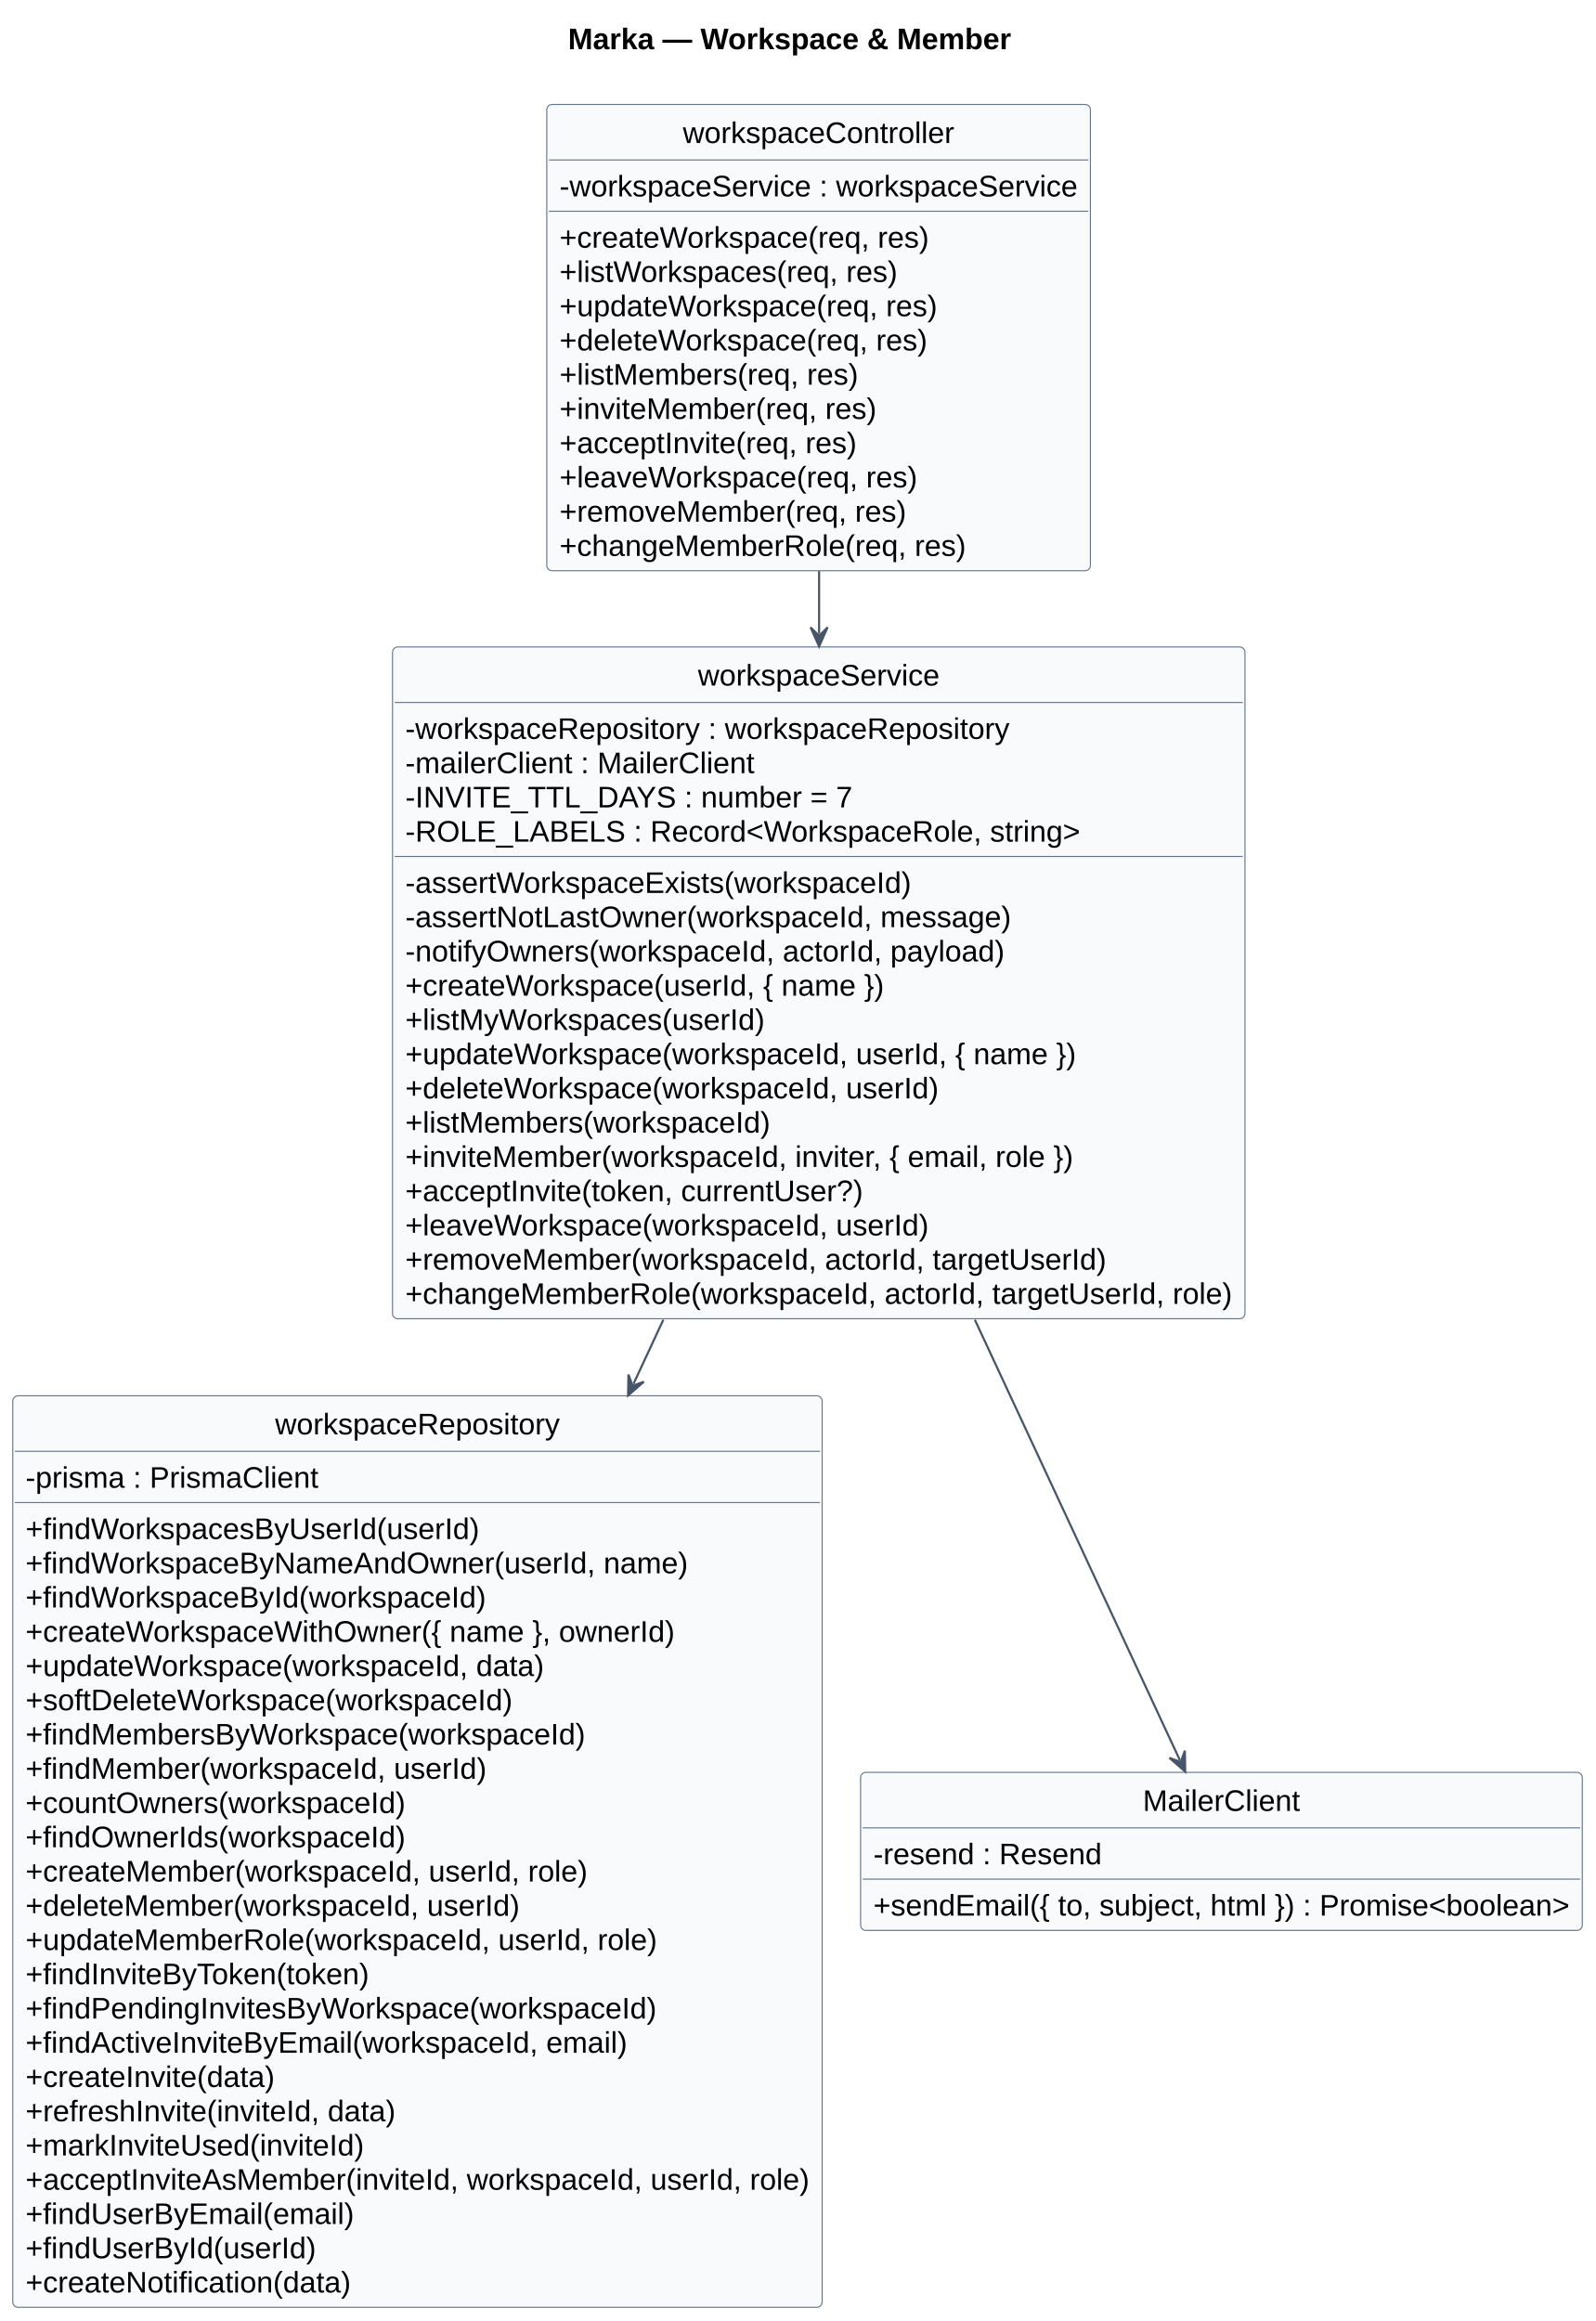
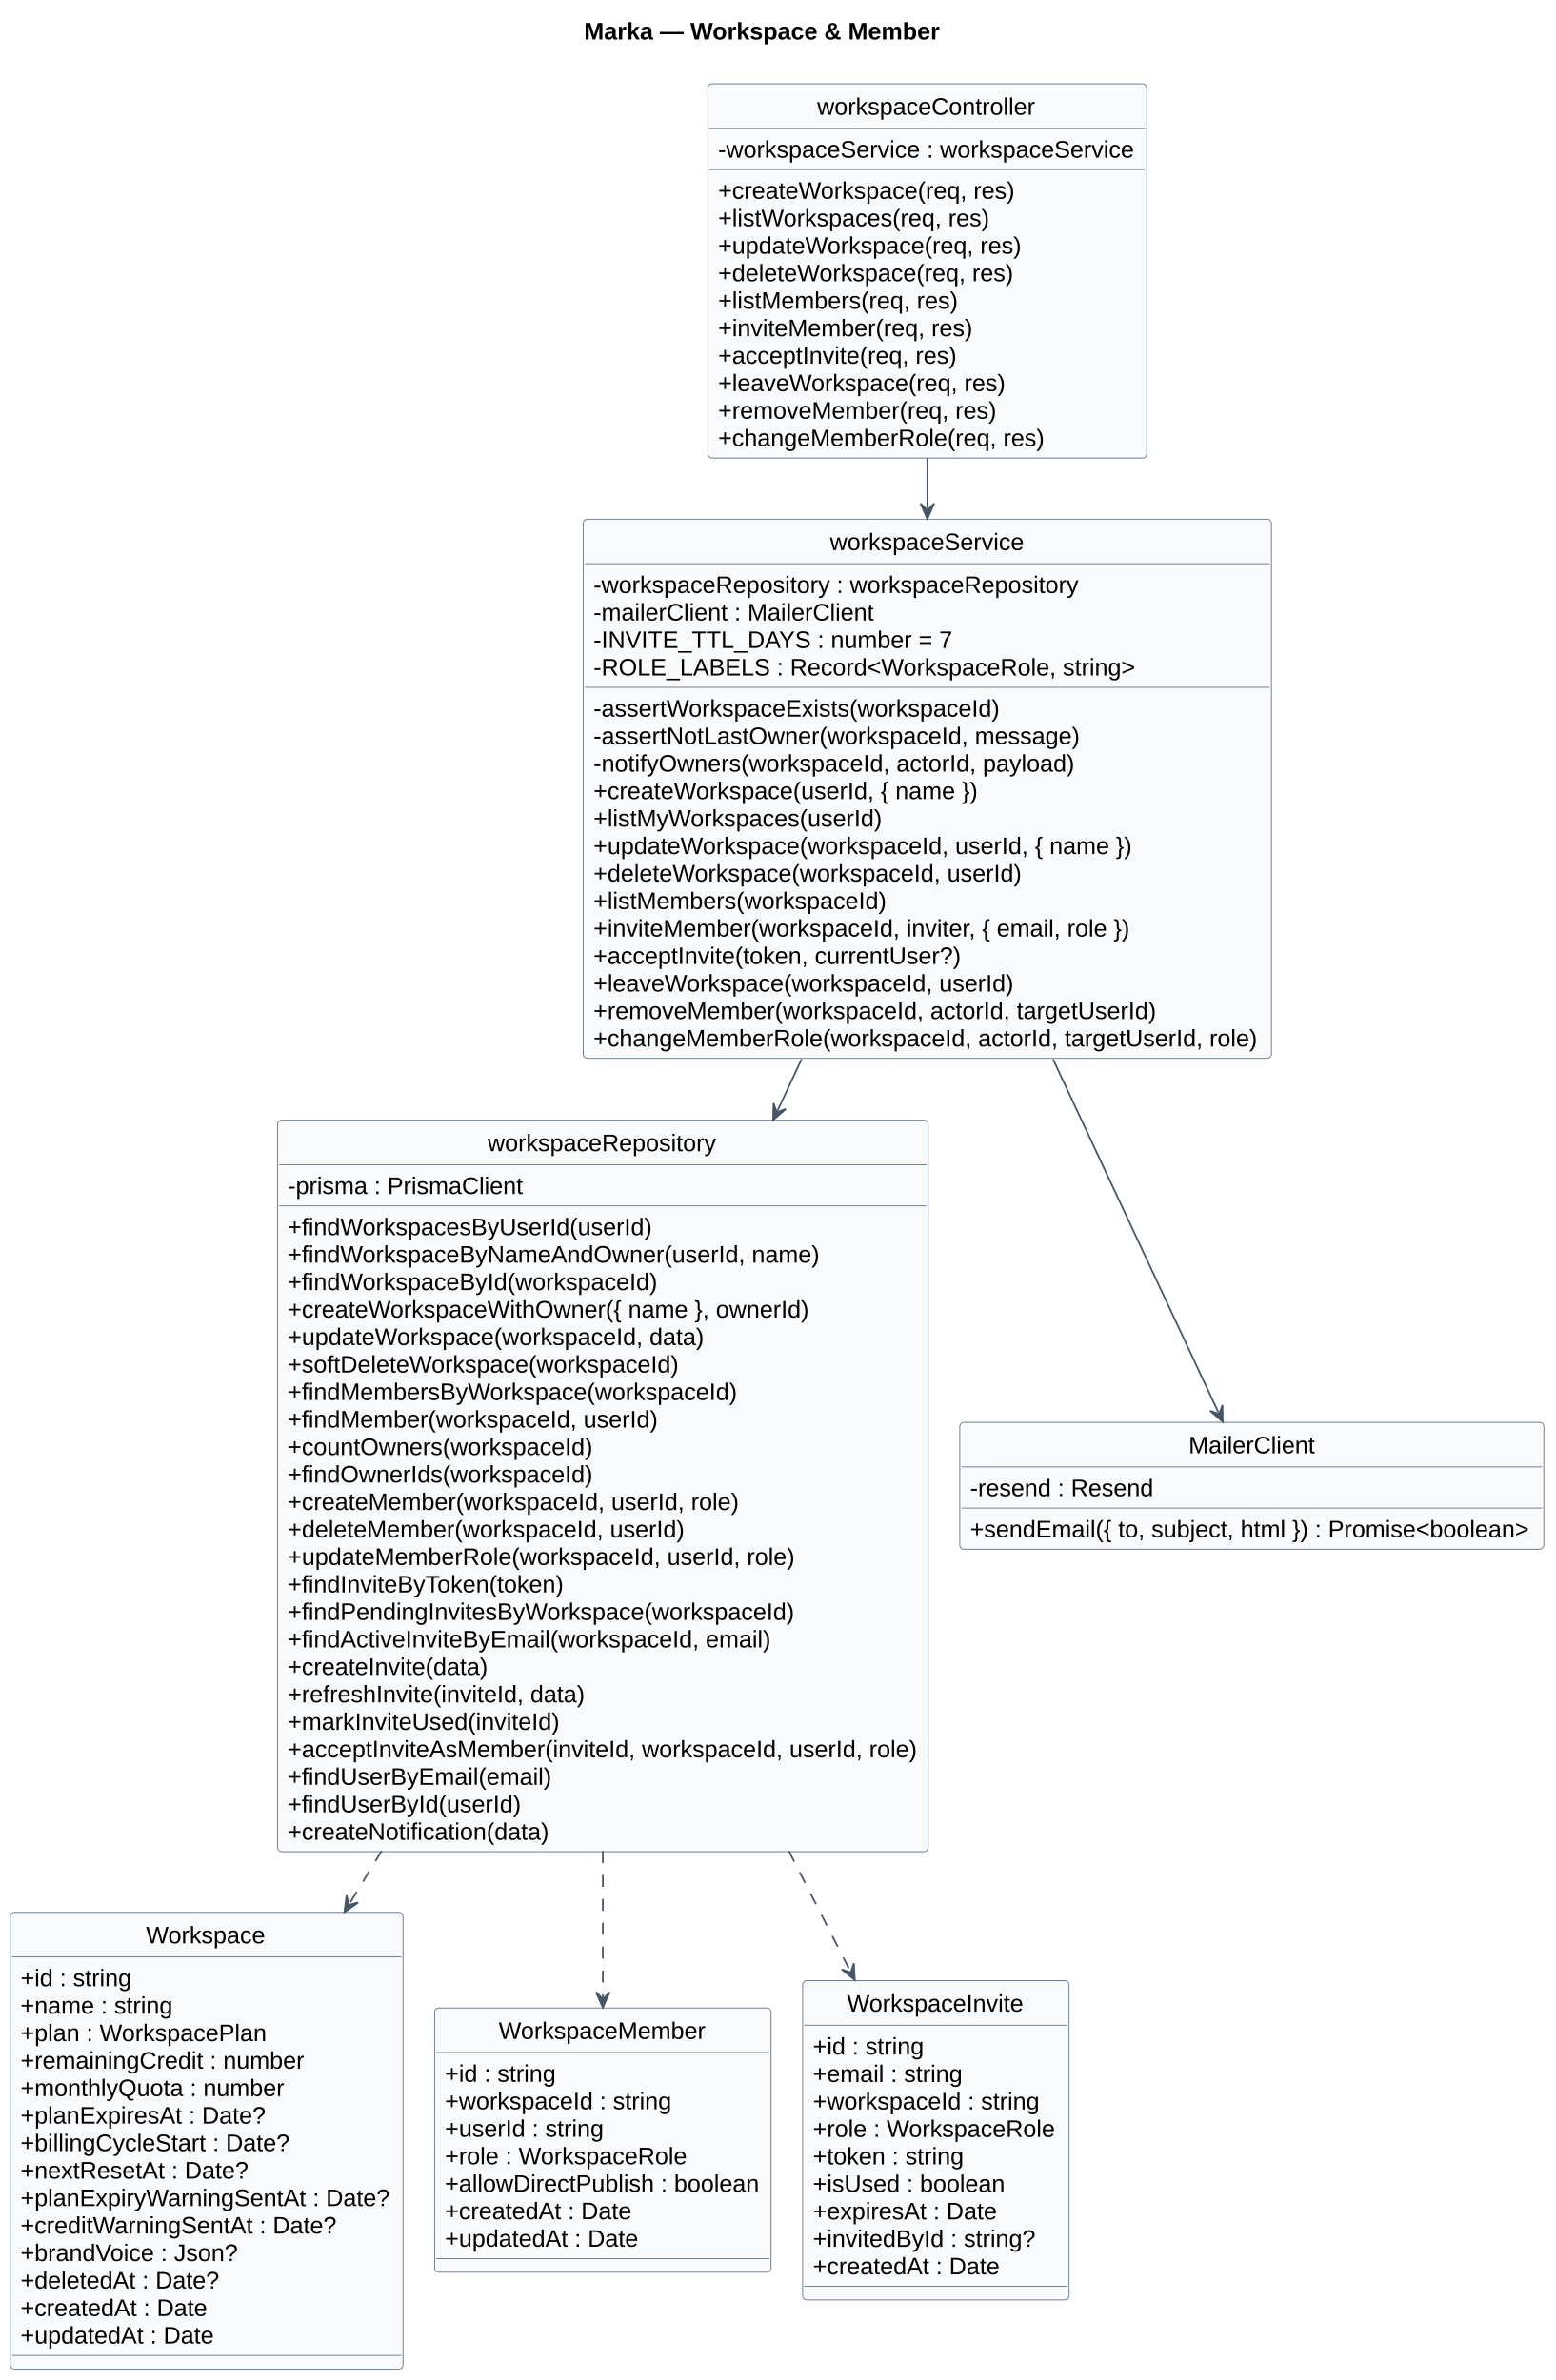
- <svg xmlns="http://www.w3.org/2000/svg" contentStyleType="text/css" data-diagram-type="CLASS" height="1091px" preserveAspectRatio="none" style="width:750px;height:1091px;background:#FFFFFF;" version="1.1" viewBox="0 0 750 1091" width="750px" zoomAndPan="magnify">
+ <svg xmlns="http://www.w3.org/2000/svg" contentStyleType="text/css" height="1394px" preserveAspectRatio="none" style="width:911px;height:1394px;background:#FFFFFF;" version="1.1" viewBox="0 0 911 1394" width="911px" zoomAndPan="magnify">
  <defs />
  <g>
-     <g class="title" data-source-line="4">
-       <text fill="#000000" font-family="Arial" font-size="14" font-weight="bold" lengthAdjust="spacing" textLength="208.517" x="266.992" y="23.132">Marka — Workspace &amp; Member</text>
+     <text fill="#000000" font-family="Arial" font-size="14" font-weight="bold" lengthAdjust="spacing" textLength="219" x="342" y="23.132">Marka — Workspace &amp; Member</text>
+     <g id="elem_Workspace">
+       <rect codeLine="18" fill="#F8FAFC" height="267.479" id="Workspace" rx="2.5" ry="2.5" style="stroke:#64748B;stroke-width:0.5;" width="230" x="6" y="1120.099" />
+       <text fill="#000000" font-family="Arial" font-size="14" lengthAdjust="spacing" textLength="71" x="85.5" y="1138.23">Workspace</text>
+       <line style="stroke:#64748B;stroke-width:0.5;" x1="7" x2="235" y1="1146.197" y2="1146.197" />
+       <text fill="#000000" font-family="Arial" font-size="14" lengthAdjust="spacing" textLength="66" x="12" y="1163.329">+id : string</text>
+       <text fill="#000000" font-family="Arial" font-size="14" lengthAdjust="spacing" textLength="90" x="12" y="1179.428">+name : string</text>
+       <text fill="#000000" font-family="Arial" font-size="14" lengthAdjust="spacing" textLength="146" x="12" y="1195.526">+plan : WorkspacePlan</text>
+       <text fill="#000000" font-family="Arial" font-size="14" lengthAdjust="spacing" textLength="168" x="12" y="1211.625">+remainingCredit : number</text>
+       <text fill="#000000" font-family="Arial" font-size="14" lengthAdjust="spacing" textLength="156" x="12" y="1227.724">+monthlyQuota : number</text>
+       <text fill="#000000" font-family="Arial" font-size="14" lengthAdjust="spacing" textLength="144" x="12" y="1243.822">+planExpiresAt : Date?</text>
+       <text fill="#000000" font-family="Arial" font-size="14" lengthAdjust="spacing" textLength="159" x="12" y="1259.921">+billingCycleStart : Date?</text>
+       <text fill="#000000" font-family="Arial" font-size="14" lengthAdjust="spacing" textLength="134" x="12" y="1276.02">+nextResetAt : Date?</text>
+       <text fill="#000000" font-family="Arial" font-size="14" lengthAdjust="spacing" textLength="218" x="12" y="1292.118">+planExpiryWarningSentAt : Date?</text>
+       <text fill="#000000" font-family="Arial" font-size="14" lengthAdjust="spacing" textLength="188" x="12" y="1308.217">+creditWarningSentAt : Date?</text>
+       <text fill="#000000" font-family="Arial" font-size="14" lengthAdjust="spacing" textLength="129" x="12" y="1324.315">+brandVoice : Json?</text>
+       <text fill="#000000" font-family="Arial" font-size="14" lengthAdjust="spacing" textLength="118" x="12" y="1340.414">+deletedAt : Date?</text>
+       <text fill="#000000" font-family="Arial" font-size="14" lengthAdjust="spacing" textLength="111" x="12" y="1356.513">+createdAt : Date</text>
+       <text fill="#000000" font-family="Arial" font-size="14" lengthAdjust="spacing" textLength="115" x="12" y="1372.611">+updatedAt : Date</text>
+       <line style="stroke:#64748B;stroke-width:0.5;" x1="7" x2="235" y1="1379.578" y2="1379.578" />
    </g>
-     <g class="entity" data-entity="workspaceController" data-source-line="18" data-uid="ent0002" id="entity_workspaceController">
-       <rect fill="#F8FAFC" height="219.184" rx="2.5" ry="2.5" style="stroke:#64748B;stroke-width:0.5;" width="255.53" x="257" y="49.099" />
-       <text fill="#000000" font-family="Arial" font-size="14" lengthAdjust="spacing" textLength="127.606" x="320.962" y="67.231">workspaceController</text>
-       <line style="stroke:#64748B;stroke-width:0.5;" x1="258" x2="511.53" y1="75.197" y2="75.197" />
-       <text fill="#000000" font-family="Arial" font-size="14" lengthAdjust="spacing" textLength="243.53" x="263" y="92.329">-workspaceService : workspaceService</text>
-       <line style="stroke:#64748B;stroke-width:0.5;" x1="258" x2="511.53" y1="99.296" y2="99.296" />
-       <text fill="#000000" font-family="Arial" font-size="14" lengthAdjust="spacing" textLength="173.893" x="263" y="116.428">+createWorkspace(req, res)</text>
-       <text fill="#000000" font-family="Arial" font-size="14" lengthAdjust="spacing" textLength="159.093" x="263" y="132.526">+listWorkspaces(req, res)</text>
-       <text fill="#000000" font-family="Arial" font-size="14" lengthAdjust="spacing" textLength="177.803" x="263" y="148.625">+updateWorkspace(req, res)</text>
-       <text fill="#000000" font-family="Arial" font-size="14" lengthAdjust="spacing" textLength="173.127" x="263" y="164.724">+deleteWorkspace(req, res)</text>
-       <text fill="#000000" font-family="Arial" font-size="14" lengthAdjust="spacing" textLength="140.417" x="263" y="180.822">+listMembers(req, res)</text>
-       <text fill="#000000" font-family="Arial" font-size="14" lengthAdjust="spacing" textLength="148.989" x="263" y="196.921">+inviteMember(req, res)</text>
-       <text fill="#000000" font-family="Arial" font-size="14" lengthAdjust="spacing" textLength="139.672" x="263" y="213.019">+acceptInvite(req, res)</text>
-       <text fill="#000000" font-family="Arial" font-size="14" lengthAdjust="spacing" textLength="168.451" x="263" y="229.118">+leaveWorkspace(req, res)</text>
-       <text fill="#000000" font-family="Arial" font-size="14" lengthAdjust="spacing" textLength="162.989" x="263" y="245.217">+removeMember(req, res)</text>
-       <text fill="#000000" font-family="Arial" font-size="14" lengthAdjust="spacing" textLength="191.03" x="263" y="261.315">+changeMemberRole(req, res)</text>
+     <g id="elem_WorkspaceMember">
+       <rect codeLine="35" fill="#F8FAFC" height="154.789" id="WorkspaceMember" rx="2.5" ry="2.5" style="stroke:#64748B;stroke-width:0.5;" width="197" x="254.5" y="1176.099" />
+       <text fill="#000000" font-family="Arial" font-size="14" lengthAdjust="spacing" textLength="122" x="292" y="1194.23">WorkspaceMember</text>
+       <line style="stroke:#64748B;stroke-width:0.5;" x1="255.5" x2="450.5" y1="1202.197" y2="1202.197" />
+       <text fill="#000000" font-family="Arial" font-size="14" lengthAdjust="spacing" textLength="66" x="260.5" y="1219.329">+id : string</text>
+       <text fill="#000000" font-family="Arial" font-size="14" lengthAdjust="spacing" textLength="133" x="260.5" y="1235.428">+workspaceId : string</text>
+       <text fill="#000000" font-family="Arial" font-size="14" lengthAdjust="spacing" textLength="94" x="260.5" y="1251.526">+userId : string</text>
+       <text fill="#000000" font-family="Arial" font-size="14" lengthAdjust="spacing" textLength="144" x="260.5" y="1267.625">+role : WorkspaceRole</text>
+       <text fill="#000000" font-family="Arial" font-size="14" lengthAdjust="spacing" textLength="185" x="260.5" y="1283.724">+allowDirectPublish : boolean</text>
+       <text fill="#000000" font-family="Arial" font-size="14" lengthAdjust="spacing" textLength="111" x="260.5" y="1299.822">+createdAt : Date</text>
+       <text fill="#000000" font-family="Arial" font-size="14" lengthAdjust="spacing" textLength="115" x="260.5" y="1315.921">+updatedAt : Date</text>
+       <line style="stroke:#64748B;stroke-width:0.5;" x1="255.5" x2="450.5" y1="1322.888" y2="1322.888" />
    </g>
-     <g class="entity" data-entity="workspaceService" data-source-line="32" data-uid="ent0003" id="entity_workspaceService">
-       <rect fill="#F8FAFC" height="315.775" rx="2.5" ry="2.5" style="stroke:#64748B;stroke-width:0.5;" width="400.678" x="184.5" y="304.099" />
-       <text fill="#000000" font-family="Arial" font-size="14" lengthAdjust="spacing" textLength="113.6" x="328.039" y="322.231">workspaceService</text>
-       <line style="stroke:#64748B;stroke-width:0.5;" x1="185.5" x2="584.178" y1="330.197" y2="330.197" />
-       <text fill="#000000" font-family="Arial" font-size="14" lengthAdjust="spacing" textLength="283.999" x="190.5" y="347.329">-workspaceRepository : workspaceRepository</text>
-       <text fill="#000000" font-family="Arial" font-size="14" lengthAdjust="spacing" textLength="164.151" x="190.5" y="363.428">-mailerClient : MailerClient</text>
-       <text fill="#000000" font-family="Arial" font-size="14" lengthAdjust="spacing" textLength="211.244" x="190.5" y="379.526">-INVITE_TTL_DAYS : number = 7</text>
-       <text fill="#000000" font-family="Arial" font-size="14" lengthAdjust="spacing" textLength="317.475" x="190.5" y="395.625">-ROLE_LABELS : Record&lt;WorkspaceRole, string&gt;</text>
-       <line style="stroke:#64748B;stroke-width:0.5;" x1="185.5" x2="584.178" y1="402.592" y2="402.592" />
-       <text fill="#000000" font-family="Arial" font-size="14" lengthAdjust="spacing" textLength="238.061" x="190.5" y="419.724">-assertWorkspaceExists(workspaceId)</text>
-       <text fill="#000000" font-family="Arial" font-size="14" lengthAdjust="spacing" textLength="284.772" x="190.5" y="435.822">-assertNotLastOwner(workspaceId, message)</text>
-       <text fill="#000000" font-family="Arial" font-size="14" lengthAdjust="spacing" textLength="281.675" x="190.5" y="451.921">-notifyOwners(workspaceId, actorId, payload)</text>
-       <text fill="#000000" font-family="Arial" font-size="14" lengthAdjust="spacing" textLength="225.272" x="190.5" y="468.019">+createWorkspace(userId, { name })</text>
-       <text fill="#000000" font-family="Arial" font-size="14" lengthAdjust="spacing" textLength="169.203" x="190.5" y="484.118">+listMyWorkspaces(userId)</text>
-       <text fill="#000000" font-family="Arial" font-size="14" lengthAdjust="spacing" textLength="315.554" x="190.5" y="500.217">+updateWorkspace(workspaceId, userId, { name })</text>
-       <text fill="#000000" font-family="Arial" font-size="14" lengthAdjust="spacing" textLength="250.947" x="190.5" y="516.315">+deleteWorkspace(workspaceId, userId)</text>
-       <text fill="#000000" font-family="Arial" font-size="14" lengthAdjust="spacing" textLength="171.548" x="190.5" y="532.414">+listMembers(workspaceId)</text>
-       <text fill="#000000" font-family="Arial" font-size="14" lengthAdjust="spacing" textLength="314.733" x="190.5" y="548.513">+inviteMember(workspaceId, inviter, { email, role })</text>
-       <text fill="#000000" font-family="Arial" font-size="14" lengthAdjust="spacing" textLength="215.154" x="190.5" y="564.611">+acceptInvite(token, currentUser?)</text>
-       <text fill="#000000" font-family="Arial" font-size="14" lengthAdjust="spacing" textLength="246.272" x="190.5" y="580.71">+leaveWorkspace(workspaceId, userId)</text>
-       <text fill="#000000" font-family="Arial" font-size="14" lengthAdjust="spacing" textLength="329.513" x="190.5" y="596.809">+removeMember(workspaceId, actorId, targetUserId)</text>
-       <text fill="#000000" font-family="Arial" font-size="14" lengthAdjust="spacing" textLength="388.678" x="190.5" y="612.907">+changeMemberRole(workspaceId, actorId, targetUserId, role)</text>
+     <g id="elem_WorkspaceInvite">
+       <rect codeLine="45" fill="#F8FAFC" height="186.986" id="WorkspaceInvite" rx="2.5" ry="2.5" style="stroke:#64748B;stroke-width:0.5;" width="156" x="470" y="1160.099" />
+       <text fill="#000000" font-family="Arial" font-size="14" lengthAdjust="spacing" textLength="104" x="496" y="1178.23">WorkspaceInvite</text>
+       <line style="stroke:#64748B;stroke-width:0.5;" x1="471" x2="625" y1="1186.197" y2="1186.197" />
+       <text fill="#000000" font-family="Arial" font-size="14" lengthAdjust="spacing" textLength="66" x="476" y="1203.329">+id : string</text>
+       <text fill="#000000" font-family="Arial" font-size="14" lengthAdjust="spacing" textLength="88" x="476" y="1219.428">+email : string</text>
+       <text fill="#000000" font-family="Arial" font-size="14" lengthAdjust="spacing" textLength="133" x="476" y="1235.526">+workspaceId : string</text>
+       <text fill="#000000" font-family="Arial" font-size="14" lengthAdjust="spacing" textLength="144" x="476" y="1251.625">+role : WorkspaceRole</text>
+       <text fill="#000000" font-family="Arial" font-size="14" lengthAdjust="spacing" textLength="90" x="476" y="1267.724">+token : string</text>
+       <text fill="#000000" font-family="Arial" font-size="14" lengthAdjust="spacing" textLength="113" x="476" y="1283.822">+isUsed : boolean</text>
+       <text fill="#000000" font-family="Arial" font-size="14" lengthAdjust="spacing" textLength="108" x="476" y="1299.921">+expiresAt : Date</text>
+       <text fill="#000000" font-family="Arial" font-size="14" lengthAdjust="spacing" textLength="131" x="476" y="1316.02">+invitedById : string?</text>
+       <text fill="#000000" font-family="Arial" font-size="14" lengthAdjust="spacing" textLength="111" x="476" y="1332.118">+createdAt : Date</text>
+       <line style="stroke:#64748B;stroke-width:0.5;" x1="471" x2="625" y1="1339.085" y2="1339.085" />
    </g>
-     <g class="entity" data-entity="workspaceRepository" data-source-line="52" data-uid="ent0004" id="entity_workspaceRepository">
-       <rect fill="#F8FAFC" height="428.466" rx="2.5" ry="2.5" style="stroke:#64748B;stroke-width:0.5;" width="380.437" x="6" y="656.099" />
-       <text fill="#000000" font-family="Arial" font-size="14" lengthAdjust="spacing" textLength="133.834" x="129.301" y="674.231">workspaceRepository</text>
-       <line style="stroke:#64748B;stroke-width:0.5;" x1="7" x2="385.437" y1="682.197" y2="682.197" />
-       <text fill="#000000" font-family="Arial" font-size="14" lengthAdjust="spacing" textLength="137.69" x="12" y="699.329">-prisma : PrismaClient</text>
-       <line style="stroke:#64748B;stroke-width:0.5;" x1="7" x2="385.437" y1="706.296" y2="706.296" />
-       <text fill="#000000" font-family="Arial" font-size="14" lengthAdjust="spacing" textLength="213.575" x="12" y="723.428">+findWorkspacesByUserId(userId)</text>
-       <text fill="#000000" font-family="Arial" font-size="14" lengthAdjust="spacing" textLength="311.63" x="12" y="739.526">+findWorkspaceByNameAndOwner(userId, name)</text>
-       <text fill="#000000" font-family="Arial" font-size="14" lengthAdjust="spacing" textLength="216.699" x="12" y="755.625">+findWorkspaceById(workspaceId)</text>
-       <text fill="#000000" font-family="Arial" font-size="14" lengthAdjust="spacing" textLength="305.402" x="12" y="771.724">+createWorkspaceWithOwner({ name }, ownerId)</text>
-       <text fill="#000000" font-family="Arial" font-size="14" lengthAdjust="spacing" textLength="243.961" x="12" y="787.822">+updateWorkspace(workspaceId, data)</text>
-       <text fill="#000000" font-family="Arial" font-size="14" lengthAdjust="spacing" textLength="229.148" x="12" y="803.921">+softDeleteWorkspace(workspaceId)</text>
-       <text fill="#000000" font-family="Arial" font-size="14" lengthAdjust="spacing" textLength="263.368" x="12" y="820.019">+findMembersByWorkspace(workspaceId)</text>
-       <text fill="#000000" font-family="Arial" font-size="14" lengthAdjust="spacing" textLength="216.699" x="12" y="836.118">+findMember(workspaceId, userId)</text>
-       <text fill="#000000" font-family="Arial" font-size="14" lengthAdjust="spacing" textLength="178.575" x="12" y="852.217">+countOwners(workspaceId)</text>
-       <text fill="#000000" font-family="Arial" font-size="14" lengthAdjust="spacing" textLength="178.575" x="12" y="868.315">+findOwnerIds(workspaceId)</text>
-       <text fill="#000000" font-family="Arial" font-size="14" lengthAdjust="spacing" textLength="264.161" x="12" y="884.414">+createMember(workspaceId, userId, role)</text>
-       <text fill="#000000" font-family="Arial" font-size="14" lengthAdjust="spacing" textLength="232.272" x="12" y="900.513">+deleteMember(workspaceId, userId)</text>
-       <text fill="#000000" font-family="Arial" font-size="14" lengthAdjust="spacing" textLength="296.864" x="12" y="916.611">+updateMemberRole(workspaceId, userId, role)</text>
-       <text fill="#000000" font-family="Arial" font-size="14" lengthAdjust="spacing" textLength="163.03" x="12" y="932.71">+findInviteByToken(token)</text>
-       <text fill="#000000" font-family="Arial" font-size="14" lengthAdjust="spacing" textLength="296.864" x="12" y="948.809">+findPendingInvitesByWorkspace(workspaceId)</text>
-       <text fill="#000000" font-family="Arial" font-size="14" lengthAdjust="spacing" textLength="282.83" x="12" y="964.907">+findActiveInviteByEmail(workspaceId, email)</text>
-       <text fill="#000000" font-family="Arial" font-size="14" lengthAdjust="spacing" textLength="117.12" x="12" y="981.006">+createInvite(data)</text>
-       <text fill="#000000" font-family="Arial" font-size="14" lengthAdjust="spacing" textLength="173.92" x="12" y="997.105">+refreshInvite(inviteId, data)</text>
-       <text fill="#000000" font-family="Arial" font-size="14" lengthAdjust="spacing" textLength="159.113" x="12" y="1013.203">+markInviteUsed(inviteId)</text>
-       <text fill="#000000" font-family="Arial" font-size="14" lengthAdjust="spacing" textLength="368.437" x="12" y="1029.302">+acceptInviteAsMember(inviteId, workspaceId, userId, role)</text>
-       <text fill="#000000" font-family="Arial" font-size="14" lengthAdjust="spacing" textLength="154.431" x="12" y="1045.4">+findUserByEmail(email)</text>
-       <text fill="#000000" font-family="Arial" font-size="14" lengthAdjust="spacing" textLength="136.555" x="12" y="1061.499">+findUserById(userId)</text>
-       <text fill="#000000" font-family="Arial" font-size="14" lengthAdjust="spacing" textLength="152.913" x="12" y="1077.598">+createNotification(data)</text>
+     <g id="elem_workspaceController">
+       <rect codeLine="57" fill="#F8FAFC" height="219.184" id="workspaceController" rx="2.5" ry="2.5" style="stroke:#64748B;stroke-width:0.5;" width="257" x="414.5" y="49.099" />
+       <text fill="#000000" font-family="Arial" font-size="14" lengthAdjust="spacing" textLength="129" x="478.5" y="67.231">workspaceController</text>
+       <line style="stroke:#64748B;stroke-width:0.5;" x1="415.5" x2="670.5" y1="75.197" y2="75.197" />
+       <text fill="#000000" font-family="Arial" font-size="14" lengthAdjust="spacing" textLength="245" x="420.5" y="92.329">-workspaceService : workspaceService</text>
+       <line style="stroke:#64748B;stroke-width:0.5;" x1="415.5" x2="670.5" y1="99.296" y2="99.296" />
+       <text fill="#000000" font-family="Arial" font-size="14" lengthAdjust="spacing" textLength="178" x="420.5" y="116.428">+createWorkspace(req, res)</text>
+       <text fill="#000000" font-family="Arial" font-size="14" lengthAdjust="spacing" textLength="162" x="420.5" y="132.526">+listWorkspaces(req, res)</text>
+       <text fill="#000000" font-family="Arial" font-size="14" lengthAdjust="spacing" textLength="182" x="420.5" y="148.625">+updateWorkspace(req, res)</text>
+       <text fill="#000000" font-family="Arial" font-size="14" lengthAdjust="spacing" textLength="177" x="420.5" y="164.724">+deleteWorkspace(req, res)</text>
+       <text fill="#000000" font-family="Arial" font-size="14" lengthAdjust="spacing" textLength="142" x="420.5" y="180.822">+listMembers(req, res)</text>
+       <text fill="#000000" font-family="Arial" font-size="14" lengthAdjust="spacing" textLength="151" x="420.5" y="196.921">+inviteMember(req, res)</text>
+       <text fill="#000000" font-family="Arial" font-size="14" lengthAdjust="spacing" textLength="142" x="420.5" y="213.019">+acceptInvite(req, res)</text>
+       <text fill="#000000" font-family="Arial" font-size="14" lengthAdjust="spacing" textLength="172" x="420.5" y="229.118">+leaveWorkspace(req, res)</text>
+       <text fill="#000000" font-family="Arial" font-size="14" lengthAdjust="spacing" textLength="165" x="420.5" y="245.217">+removeMember(req, res)</text>
+       <text fill="#000000" font-family="Arial" font-size="14" lengthAdjust="spacing" textLength="194" x="420.5" y="261.315">+changeMemberRole(req, res)</text>
    </g>
-     <g class="entity" data-entity="mailerClient" data-source-line="79" data-uid="ent0005" id="entity_mailerClient">
-       <rect fill="#F8FAFC" height="74.296" rx="2.5" ry="2.5" style="stroke:#64748B;stroke-width:0.5;" width="339.229" x="404.5" y="833.099" />
-       <text fill="#000000" font-family="Arial" font-size="14" lengthAdjust="spacing" textLength="73.91" x="537.16" y="851.231">MailerClient</text>
-       <line style="stroke:#64748B;stroke-width:0.5;" x1="405.5" x2="742.73" y1="859.197" y2="859.197" />
-       <text fill="#000000" font-family="Arial" font-size="14" lengthAdjust="spacing" textLength="107.393" x="410.5" y="876.329">-resend : Resend</text>
-       <line style="stroke:#64748B;stroke-width:0.5;" x1="405.5" x2="742.73" y1="883.296" y2="883.296" />
-       <text fill="#000000" font-family="Arial" font-size="14" lengthAdjust="spacing" textLength="327.229" x="410.5" y="900.428">+sendEmail({ to, subject, html }) : Promise&lt;boolean&gt;</text>
+     <g id="elem_workspaceService">
+       <rect codeLine="71" fill="#F8FAFC" height="315.775" id="workspaceService" rx="2.5" ry="2.5" style="stroke:#64748B;stroke-width:0.5;" width="403" x="341.5" y="304.099" />
+       <text fill="#000000" font-family="Arial" font-size="14" lengthAdjust="spacing" textLength="114" x="486" y="322.231">workspaceService</text>
+       <line style="stroke:#64748B;stroke-width:0.5;" x1="342.5" x2="743.5" y1="330.197" y2="330.197" />
+       <text fill="#000000" font-family="Arial" font-size="14" lengthAdjust="spacing" textLength="287" x="347.5" y="347.329">-workspaceRepository : workspaceRepository</text>
+       <text fill="#000000" font-family="Arial" font-size="14" lengthAdjust="spacing" textLength="165" x="347.5" y="363.428">-mailerClient : MailerClient</text>
+       <text fill="#000000" font-family="Arial" font-size="14" lengthAdjust="spacing" textLength="210" x="347.5" y="379.526">-INVITE_TTL_DAYS : number = 7</text>
+       <text fill="#000000" font-family="Arial" font-size="14" lengthAdjust="spacing" textLength="320" x="347.5" y="395.625">-ROLE_LABELS : Record&lt;WorkspaceRole, string&gt;</text>
+       <line style="stroke:#64748B;stroke-width:0.5;" x1="342.5" x2="743.5" y1="402.592" y2="402.592" />
+       <text fill="#000000" font-family="Arial" font-size="14" lengthAdjust="spacing" textLength="239" x="347.5" y="419.724">-assertWorkspaceExists(workspaceId)</text>
+       <text fill="#000000" font-family="Arial" font-size="14" lengthAdjust="spacing" textLength="286" x="347.5" y="435.822">-assertNotLastOwner(workspaceId, message)</text>
+       <text fill="#000000" font-family="Arial" font-size="14" lengthAdjust="spacing" textLength="284" x="347.5" y="451.921">-notifyOwners(workspaceId, actorId, payload)</text>
+       <text fill="#000000" font-family="Arial" font-size="14" lengthAdjust="spacing" textLength="229" x="347.5" y="468.019">+createWorkspace(userId, { name })</text>
+       <text fill="#000000" font-family="Arial" font-size="14" lengthAdjust="spacing" textLength="170" x="347.5" y="484.118">+listMyWorkspaces(userId)</text>
+       <text fill="#000000" font-family="Arial" font-size="14" lengthAdjust="spacing" textLength="319" x="347.5" y="500.217">+updateWorkspace(workspaceId, userId, { name })</text>
+       <text fill="#000000" font-family="Arial" font-size="14" lengthAdjust="spacing" textLength="253" x="347.5" y="516.315">+deleteWorkspace(workspaceId, userId)</text>
+       <text fill="#000000" font-family="Arial" font-size="14" lengthAdjust="spacing" textLength="171" x="347.5" y="532.414">+listMembers(workspaceId)</text>
+       <text fill="#000000" font-family="Arial" font-size="14" lengthAdjust="spacing" textLength="317" x="347.5" y="548.513">+inviteMember(workspaceId, inviter, { email, role })</text>
+       <text fill="#000000" font-family="Arial" font-size="14" lengthAdjust="spacing" textLength="218" x="347.5" y="564.611">+acceptInvite(token, currentUser?)</text>
+       <text fill="#000000" font-family="Arial" font-size="14" lengthAdjust="spacing" textLength="248" x="347.5" y="580.71">+leaveWorkspace(workspaceId, userId)</text>
+       <text fill="#000000" font-family="Arial" font-size="14" lengthAdjust="spacing" textLength="330" x="347.5" y="596.809">+removeMember(workspaceId, actorId, targetUserId)</text>
+       <text fill="#000000" font-family="Arial" font-size="14" lengthAdjust="spacing" textLength="391" x="347.5" y="612.907">+changeMemberRole(workspaceId, actorId, targetUserId, role)</text>
    </g>
-     <g class="link" data-entity-1="workspaceController" data-entity-2="workspaceService" data-uid="lnk6" id="link_workspaceController_workspaceService">
-       <polygon fill="#475569" points="385,303.877,389,294.877,385,298.877,381,294.877,385,303.877" style="stroke:#475569;stroke-width:1;" />
-       <path d="M385,268.447 C385,280.001 385,285.912 385,297.877" fill="none" style="stroke:#475569;stroke-width:1;" />
+     <g id="elem_workspaceRepository">
+       <rect codeLine="91" fill="#F8FAFC" height="428.466" id="workspaceRepository" rx="2.5" ry="2.5" style="stroke:#64748B;stroke-width:0.5;" width="381" x="162.5" y="656.099" />
+       <text fill="#000000" font-family="Arial" font-size="14" lengthAdjust="spacing" textLength="135" x="285.5" y="674.231">workspaceRepository</text>
+       <line style="stroke:#64748B;stroke-width:0.5;" x1="163.5" x2="542.5" y1="682.197" y2="682.197" />
+       <text fill="#000000" font-family="Arial" font-size="14" lengthAdjust="spacing" textLength="138" x="168.5" y="699.329">-prisma : PrismaClient</text>
+       <line style="stroke:#64748B;stroke-width:0.5;" x1="163.5" x2="542.5" y1="706.296" y2="706.296" />
+       <text fill="#000000" font-family="Arial" font-size="14" lengthAdjust="spacing" textLength="214" x="168.5" y="723.428">+findWorkspacesByUserId(userId)</text>
+       <text fill="#000000" font-family="Arial" font-size="14" lengthAdjust="spacing" textLength="312" x="168.5" y="739.526">+findWorkspaceByNameAndOwner(userId, name)</text>
+       <text fill="#000000" font-family="Arial" font-size="14" lengthAdjust="spacing" textLength="217" x="168.5" y="755.625">+findWorkspaceById(workspaceId)</text>
+       <text fill="#000000" font-family="Arial" font-size="14" lengthAdjust="spacing" textLength="308" x="168.5" y="771.724">+createWorkspaceWithOwner({ name }, ownerId)</text>
+       <text fill="#000000" font-family="Arial" font-size="14" lengthAdjust="spacing" textLength="247" x="168.5" y="787.822">+updateWorkspace(workspaceId, data)</text>
+       <text fill="#000000" font-family="Arial" font-size="14" lengthAdjust="spacing" textLength="231" x="168.5" y="803.921">+softDeleteWorkspace(workspaceId)</text>
+       <text fill="#000000" font-family="Arial" font-size="14" lengthAdjust="spacing" textLength="264" x="168.5" y="820.019">+findMembersByWorkspace(workspaceId)</text>
+       <text fill="#000000" font-family="Arial" font-size="14" lengthAdjust="spacing" textLength="217" x="168.5" y="836.118">+findMember(workspaceId, userId)</text>
+       <text fill="#000000" font-family="Arial" font-size="14" lengthAdjust="spacing" textLength="179" x="168.5" y="852.217">+countOwners(workspaceId)</text>
+       <text fill="#000000" font-family="Arial" font-size="14" lengthAdjust="spacing" textLength="178" x="168.5" y="868.315">+findOwnerIds(workspaceId)</text>
+       <text fill="#000000" font-family="Arial" font-size="14" lengthAdjust="spacing" textLength="266" x="168.5" y="884.414">+createMember(workspaceId, userId, role)</text>
+       <text fill="#000000" font-family="Arial" font-size="14" lengthAdjust="spacing" textLength="233" x="168.5" y="900.513">+deleteMember(workspaceId, userId)</text>
+       <text fill="#000000" font-family="Arial" font-size="14" lengthAdjust="spacing" textLength="299" x="168.5" y="916.611">+updateMemberRole(workspaceId, userId, role)</text>
+       <text fill="#000000" font-family="Arial" font-size="14" lengthAdjust="spacing" textLength="165" x="168.5" y="932.71">+findInviteByToken(token)</text>
+       <text fill="#000000" font-family="Arial" font-size="14" lengthAdjust="spacing" textLength="298" x="168.5" y="948.809">+findPendingInvitesByWorkspace(workspaceId)</text>
+       <text fill="#000000" font-family="Arial" font-size="14" lengthAdjust="spacing" textLength="281" x="168.5" y="964.907">+findActiveInviteByEmail(workspaceId, email)</text>
+       <text fill="#000000" font-family="Arial" font-size="14" lengthAdjust="spacing" textLength="119" x="168.5" y="981.006">+createInvite(data)</text>
+       <text fill="#000000" font-family="Arial" font-size="14" lengthAdjust="spacing" textLength="176" x="168.5" y="997.105">+refreshInvite(inviteId, data)</text>
+       <text fill="#000000" font-family="Arial" font-size="14" lengthAdjust="spacing" textLength="158" x="168.5" y="1013.203">+markInviteUsed(inviteId)</text>
+       <text fill="#000000" font-family="Arial" font-size="14" lengthAdjust="spacing" textLength="369" x="168.5" y="1029.302">+acceptInviteAsMember(inviteId, workspaceId, userId, role)</text>
+       <text fill="#000000" font-family="Arial" font-size="14" lengthAdjust="spacing" textLength="153" x="168.5" y="1045.4">+findUserByEmail(email)</text>
+       <text fill="#000000" font-family="Arial" font-size="14" lengthAdjust="spacing" textLength="136" x="168.5" y="1061.499">+findUserById(userId)</text>
+       <text fill="#000000" font-family="Arial" font-size="14" lengthAdjust="spacing" textLength="155" x="168.5" y="1077.598">+createNotification(data)</text>
    </g>
-     <g class="link" data-entity-1="workspaceService" data-entity-2="workspaceRepository" data-uid="lnk7" id="link_workspaceService_workspaceRepository">
-       <polygon fill="#475569" points="295.219,655.96,302.644,649.489,297.33,651.428,295.392,646.113,295.219,655.96" style="stroke:#475569;stroke-width:1;" />
-       <path d="M311.792,620.359 C306.342,632.068 303.324,638.551 297.752,650.521" fill="none" style="stroke:#475569;stroke-width:1;" />
+     <g id="elem_mailerClient">
+       <rect codeLine="118" fill="#F8FAFC" height="74.296" id="mailerClient" rx="2.5" ry="2.5" style="stroke:#64748B;stroke-width:0.5;" width="342" x="562" y="833.099" />
+       <text fill="#000000" font-family="Arial" font-size="14" lengthAdjust="spacing" textLength="74" x="696" y="851.231">MailerClient</text>
+       <line style="stroke:#64748B;stroke-width:0.5;" x1="563" x2="903" y1="859.197" y2="859.197" />
+       <text fill="#000000" font-family="Arial" font-size="14" lengthAdjust="spacing" textLength="110" x="568" y="876.329">-resend : Resend</text>
+       <line style="stroke:#64748B;stroke-width:0.5;" x1="563" x2="903" y1="883.296" y2="883.296" />
+       <text fill="#000000" font-family="Arial" font-size="14" lengthAdjust="spacing" textLength="330" x="568" y="900.428">+sendEmail({ to, subject, html }) : Promise&lt;boolean&gt;</text>
    </g>
-     <g class="link" data-entity-1="workspaceService" data-entity-2="mailerClient" data-uid="lnk8" id="link_workspaceService_mailerClient">
-       <polygon fill="#475569" points="557.091,832.774,556.918,822.927,554.98,828.241,549.666,826.303,557.091,832.774" style="stroke:#475569;stroke-width:1;" />
-       <path d="M458.208,620.359 C494.337,697.97 532.314,779.551 554.558,827.335" fill="none" style="stroke:#475569;stroke-width:1;" />
-     </g>
+     <polygon fill="#475569" points="543,303.877,547,294.877,543,298.877,539,294.877,543,303.877" style="stroke:#475569;stroke-width:1.0;" />
+     <path d="M543,268.447 C543,280.001 543,285.912 543,297.877 " fill="none" style="stroke:#475569;stroke-width:1.0;" />
+     <polygon fill="#475569" points="452.745,655.96,460.182,649.504,454.864,651.432,452.936,646.113,452.745,655.96" style="stroke:#475569;stroke-width:1.0;" />
+     <path d="M469.405,620.359 C463.926,632.068 460.889,638.556 455.288,650.526 " fill="none" style="stroke:#475569;stroke-width:1.0;" />
+     <polygon fill="#475569" points="716.001,832.774,715.809,822.928,713.882,828.246,708.563,826.318,716.001,832.774" style="stroke:#475569;stroke-width:1.0;" />
+     <path d="M616.595,620.359 C652.915,697.97 691.096,779.556 713.458,827.34 " fill="none" style="stroke:#475569;stroke-width:1.0;" />
+     <polygon fill="#475569" points="201.669,1119.947,209.763,1114.335,204.267,1115.675,202.928,1110.178,201.669,1119.947" style="stroke:#475569;stroke-width:1.0;" />
+     <path d="M223.434,1084.157 C216.065,1096.275 211.887,1103.145 204.787,1114.82 " fill="none" style="stroke:#475569;stroke-width:1.0;stroke-dasharray:7.0,7.0;" />
+     <polygon fill="#475569" points="353,1175.855,357,1166.855,353,1170.855,349,1166.855,353,1175.855" style="stroke:#475569;stroke-width:1.0;" />
+     <path d="M353,1084.157 C353,1116.927 353,1142.807 353,1169.855 " fill="none" style="stroke:#475569;stroke-width:1.0;stroke-dasharray:7.0,7.0;" />
+     <polygon fill="#475569" points="500.52,1159.708,499.985,1149.873,498.244,1155.256,492.862,1153.514,500.52,1159.708" style="stroke:#475569;stroke-width:1.0;" />
+     <path d="M461.902,1084.157 C475.425,1110.612 485.92,1131.144 497.789,1154.365 " fill="none" style="stroke:#475569;stroke-width:1.0;stroke-dasharray:7.0,7.0;" />
  </g>
</svg>
